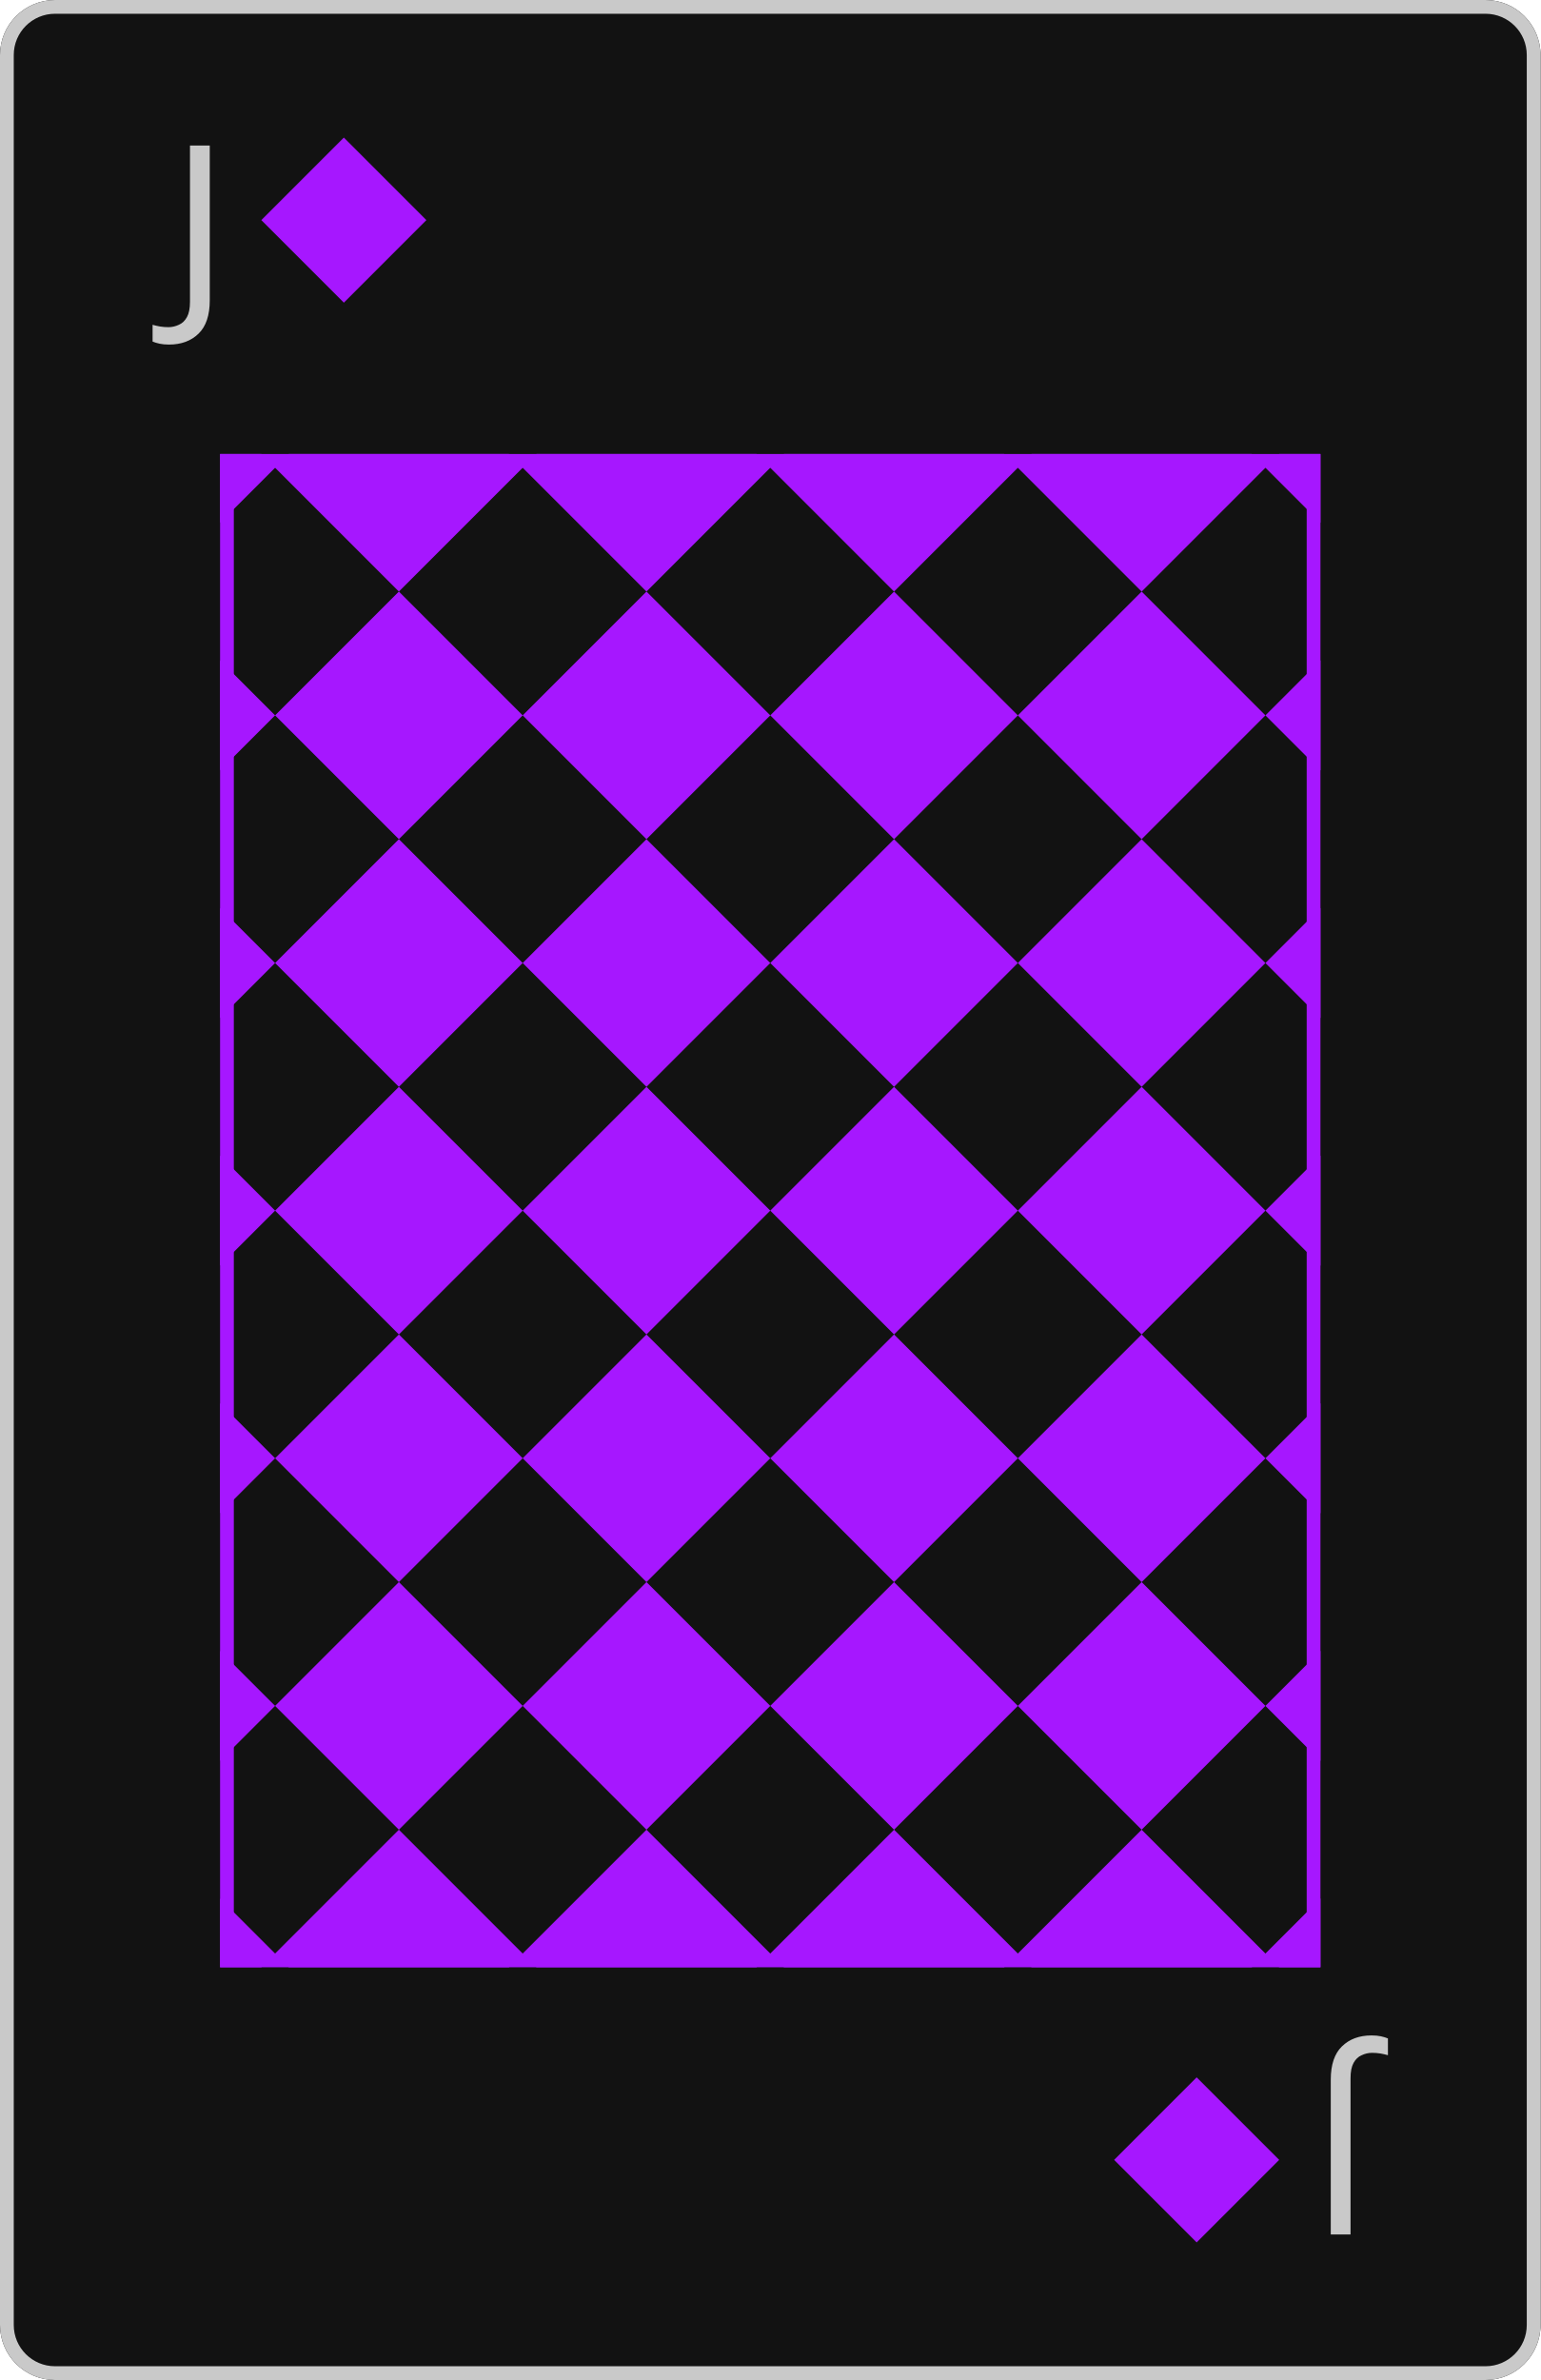
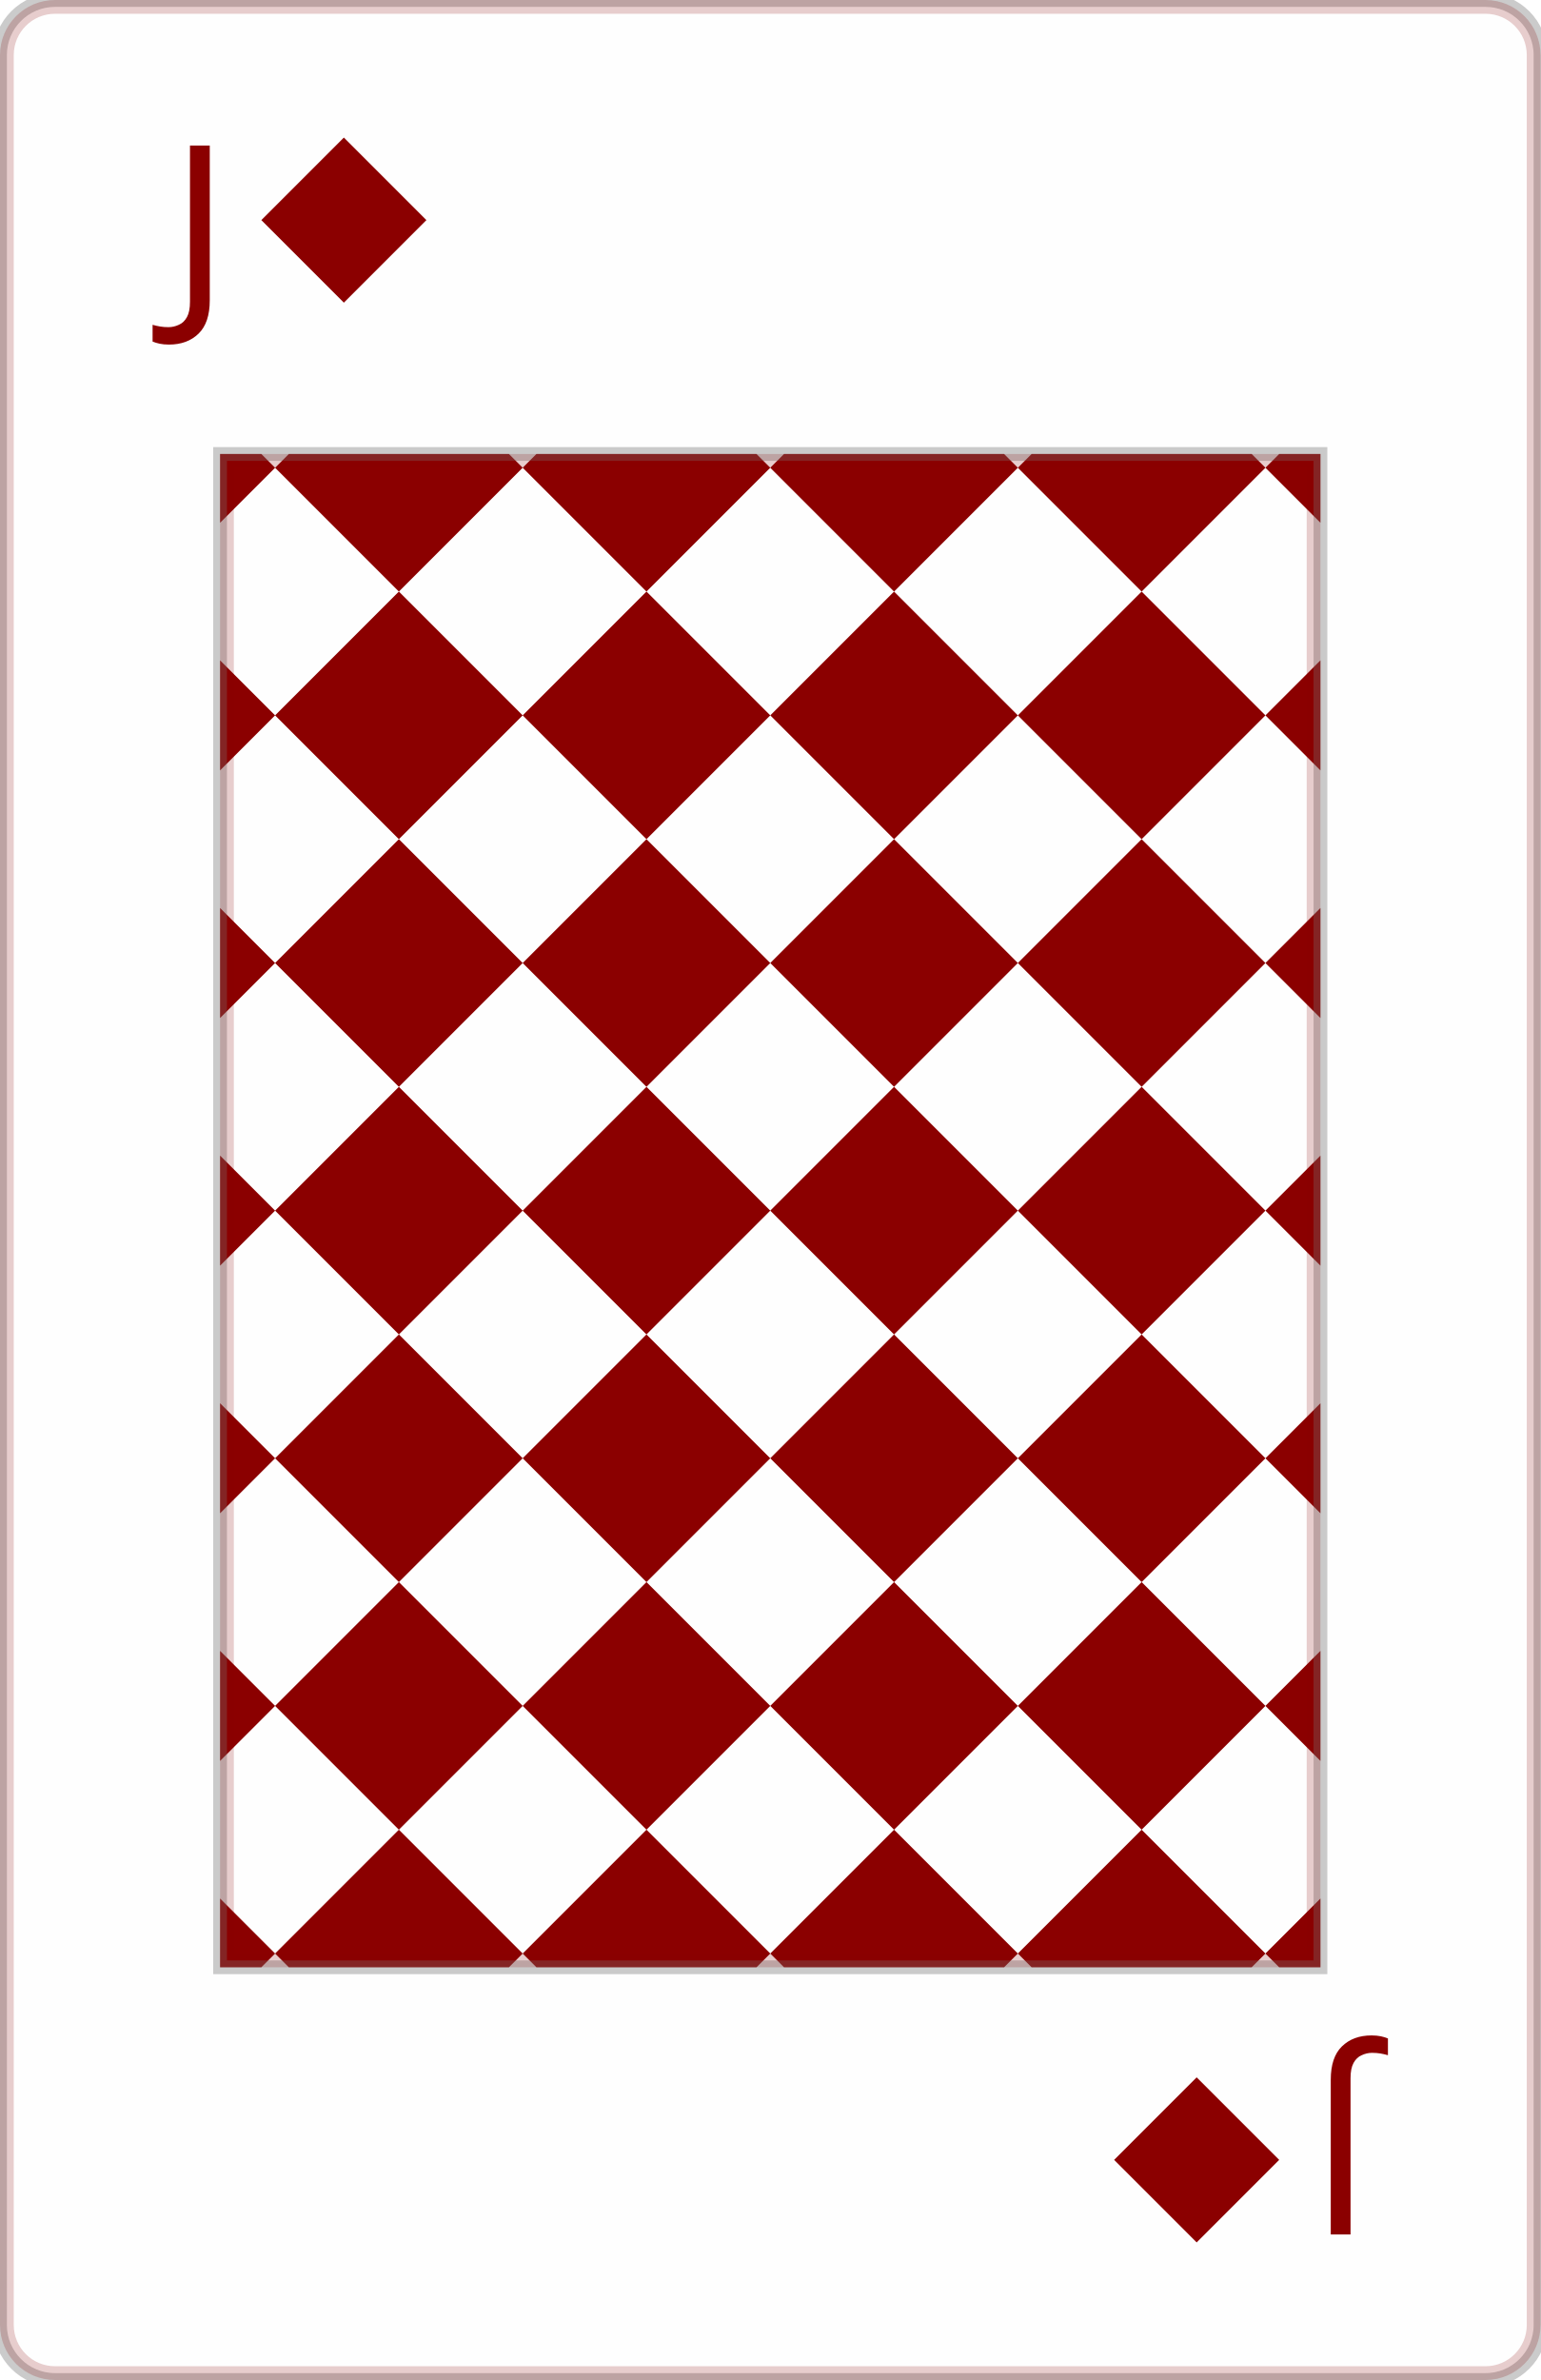
<svg xmlns="http://www.w3.org/2000/svg" width="112" height="173" viewBox="0 0 112 173">
  <defs>
-     <style>.a,.b{fill:none;}.b{stroke:#a617ff;}.c{fill:#121212;stroke:#c9c9c9;stroke-linejoin:bevel;}.d{fill:#c9c9c9;font-size:16px;font-family:PTSans-Regular, PT Sans;}.e{clip-path:url(#a);}.f{fill:#a617ff;}.g{clip-path:url(#c);}.h{clip-path:url(#d);}.i{stroke:none;}</style>
+     <style>.a,.b{fill:none;}.b{stroke:#8B000031;}.c{fill:#fefefe;stroke:#8B000031;stroke-linejoin:bevel;}.d{fill:darkred;font-size:16px;font-family:PTSans-Regular, PT Sans;}.e{clip-path:url(#a);}.f{fill:darkred;}.g{clip-path:url(#c);}.h{clip-path:url(#d);}.i{stroke:#78787861;}</style>
    <clipPath id="a">
      <rect class="a" width="16" height="16" />
    </clipPath>
    <clipPath id="c">
      <rect class="b" width="80" height="110" transform="translate(1281 724)" />
    </clipPath>
    <clipPath id="d">
      <rect class="a" width="24" height="24" />
    </clipPath>
  </defs>
  <g transform="translate(-1285 -701)">
    <g transform="translate(1093 639)">
      <g class="c" transform="translate(192 62)">
        <rect class="i" width="112" height="173" rx="4" />
        <rect class="a" x="0.5" y="0.5" width="111" height="172" rx="3.5" />
      </g>
      <text class="d" transform="translate(209 84)">
        <tspan x="-4.656" y="0">J</tspan>
      </text>
      <text class="d" transform="translate(287 213) rotate(180)">
        <tspan x="-4.656" y="0">J</tspan>
      </text>
    </g>
    <g class="e" transform="translate(1302 709)">
      <rect class="f" width="8.485" height="8.485" transform="translate(8 2) rotate(45)" />
      <rect class="a" width="16" height="16" />
    </g>
    <g class="e" transform="translate(1364 850)">
      <rect class="f" width="8.485" height="8.485" transform="translate(8 2) rotate(45)" />
      <rect class="a" width="16" height="16" />
    </g>
    <g class="g" transform="translate(20 10)">
      <g transform="translate(-9 -6)">
        <g class="h" transform="translate(1273 719)">
          <rect class="f" width="12.728" height="12.728" transform="translate(12 3) rotate(45)" />
          <rect class="a" width="24" height="24" />
        </g>
        <g class="h" transform="translate(1291 719)">
          <rect class="f" width="12.728" height="12.728" transform="translate(12 3) rotate(45)" />
          <rect class="a" width="24" height="24" />
        </g>
        <g class="h" transform="translate(1309 719)">
          <rect class="f" width="12.728" height="12.728" transform="translate(12 3) rotate(45)" />
          <rect class="a" width="24" height="24" />
        </g>
        <g class="h" transform="translate(1327 719)">
          <rect class="f" width="12.728" height="12.728" transform="translate(12 3) rotate(45)" />
          <rect class="a" width="24" height="24" />
        </g>
        <g class="h" transform="translate(1345 719)">
          <rect class="f" width="12.728" height="12.728" transform="translate(12 3) rotate(45)" />
          <rect class="a" width="24" height="24" />
        </g>
        <g class="h" transform="translate(1363 719)">
          <rect class="f" width="12.728" height="12.728" transform="translate(12 3) rotate(45)" />
          <rect class="a" width="24" height="24" />
        </g>
        <g class="h" transform="translate(1273 737)">
          <rect class="f" width="12.728" height="12.728" transform="translate(12 3) rotate(45)" />
          <rect class="a" width="24" height="24" />
        </g>
        <g class="h" transform="translate(1291 737)">
          <rect class="f" width="12.728" height="12.728" transform="translate(12 3) rotate(45)" />
          <rect class="a" width="24" height="24" />
        </g>
        <g class="h" transform="translate(1309 737)">
          <rect class="f" width="12.728" height="12.728" transform="translate(12 3) rotate(45)" />
          <rect class="a" width="24" height="24" />
        </g>
        <g class="h" transform="translate(1327 737)">
          <rect class="f" width="12.728" height="12.728" transform="translate(12 3) rotate(45)" />
          <rect class="a" width="24" height="24" />
        </g>
        <g class="h" transform="translate(1345 737)">
          <rect class="f" width="12.728" height="12.728" transform="translate(12 3) rotate(45)" />
          <rect class="a" width="24" height="24" />
        </g>
        <g class="h" transform="translate(1363 737)">
          <rect class="f" width="12.728" height="12.728" transform="translate(12 3) rotate(45)" />
          <rect class="a" width="24" height="24" />
        </g>
        <g class="h" transform="translate(1273 755)">
          <rect class="f" width="12.728" height="12.728" transform="translate(12 3) rotate(45)" />
          <rect class="a" width="24" height="24" />
        </g>
        <g class="h" transform="translate(1291 755)">
          <rect class="f" width="12.728" height="12.728" transform="translate(12 3) rotate(45)" />
          <rect class="a" width="24" height="24" />
        </g>
        <g class="h" transform="translate(1309 755)">
          <rect class="f" width="12.728" height="12.728" transform="translate(12 3) rotate(45)" />
          <rect class="a" width="24" height="24" />
        </g>
        <g class="h" transform="translate(1327 755)">
          <rect class="f" width="12.728" height="12.728" transform="translate(12 3) rotate(45)" />
          <rect class="a" width="24" height="24" />
        </g>
        <g class="h" transform="translate(1345 755)">
          <rect class="f" width="12.728" height="12.728" transform="translate(12 3) rotate(45)" />
          <rect class="a" width="24" height="24" />
        </g>
        <g class="h" transform="translate(1363 755)">
          <rect class="f" width="12.728" height="12.728" transform="translate(12 3) rotate(45)" />
          <rect class="a" width="24" height="24" />
        </g>
        <g class="h" transform="translate(1273 773)">
          <rect class="f" width="12.728" height="12.728" transform="translate(12 3) rotate(45)" />
          <rect class="a" width="24" height="24" />
        </g>
        <g class="h" transform="translate(1291 773)">
          <rect class="f" width="12.728" height="12.728" transform="translate(12 3) rotate(45)" />
          <rect class="a" width="24" height="24" />
        </g>
        <g class="h" transform="translate(1309 773)">
          <rect class="f" width="12.728" height="12.728" transform="translate(12 3) rotate(45)" />
          <rect class="a" width="24" height="24" />
        </g>
        <g class="h" transform="translate(1327 773)">
          <rect class="f" width="12.728" height="12.728" transform="translate(12 3) rotate(45)" />
          <rect class="a" width="24" height="24" />
        </g>
        <g class="h" transform="translate(1345 773)">
          <rect class="f" width="12.728" height="12.728" transform="translate(12 3) rotate(45)" />
          <rect class="a" width="24" height="24" />
        </g>
        <g class="h" transform="translate(1363 773)">
          <rect class="f" width="12.728" height="12.728" transform="translate(12 3) rotate(45)" />
          <rect class="a" width="24" height="24" />
        </g>
        <g class="h" transform="translate(1273 791)">
          <rect class="f" width="12.728" height="12.728" transform="translate(12 3) rotate(45)" />
          <rect class="a" width="24" height="24" />
        </g>
        <g class="h" transform="translate(1291 791)">
          <rect class="f" width="12.728" height="12.728" transform="translate(12 3) rotate(45)" />
          <rect class="a" width="24" height="24" />
        </g>
        <g class="h" transform="translate(1309 791)">
          <rect class="f" width="12.728" height="12.728" transform="translate(12 3) rotate(45)" />
          <rect class="a" width="24" height="24" />
        </g>
        <g class="h" transform="translate(1327 791)">
          <rect class="f" width="12.728" height="12.728" transform="translate(12 3) rotate(45)" />
          <rect class="a" width="24" height="24" />
        </g>
        <g class="h" transform="translate(1345 791)">
          <rect class="f" width="12.728" height="12.728" transform="translate(12 3) rotate(45)" />
          <rect class="a" width="24" height="24" />
        </g>
        <g class="h" transform="translate(1363 791)">
          <rect class="f" width="12.728" height="12.728" transform="translate(12 3) rotate(45)" />
          <rect class="a" width="24" height="24" />
        </g>
        <g class="h" transform="translate(1273 809)">
          <rect class="f" width="12.728" height="12.728" transform="translate(12 3) rotate(45)" />
          <rect class="a" width="24" height="24" />
        </g>
        <g class="h" transform="translate(1291 809)">
          <rect class="f" width="12.728" height="12.728" transform="translate(12 3) rotate(45)" />
          <rect class="a" width="24" height="24" />
        </g>
        <g class="h" transform="translate(1309 809)">
          <rect class="f" width="12.728" height="12.728" transform="translate(12 3) rotate(45)" />
          <rect class="a" width="24" height="24" />
        </g>
        <g class="h" transform="translate(1327 809)">
          <rect class="f" width="12.728" height="12.728" transform="translate(12 3) rotate(45)" />
          <rect class="a" width="24" height="24" />
        </g>
        <g class="h" transform="translate(1345 809)">
          <rect class="f" width="12.728" height="12.728" transform="translate(12 3) rotate(45)" />
          <rect class="a" width="24" height="24" />
        </g>
        <g class="h" transform="translate(1363 809)">
          <rect class="f" width="12.728" height="12.728" transform="translate(12 3) rotate(45)" />
          <rect class="a" width="24" height="24" />
        </g>
        <g class="h" transform="translate(1273 827)">
          <rect class="f" width="12.728" height="12.728" transform="translate(12 3) rotate(45)" />
          <rect class="a" width="24" height="24" />
        </g>
        <g class="h" transform="translate(1291 827)">
          <rect class="f" width="12.728" height="12.728" transform="translate(12 3) rotate(45)" />
          <rect class="a" width="24" height="24" />
        </g>
        <g class="h" transform="translate(1309 827)">
          <rect class="f" width="12.728" height="12.728" transform="translate(12 3) rotate(45)" />
          <rect class="a" width="24" height="24" />
        </g>
        <g class="h" transform="translate(1327 827)">
          <rect class="f" width="12.728" height="12.728" transform="translate(12 3) rotate(45)" />
          <rect class="a" width="24" height="24" />
        </g>
        <g class="h" transform="translate(1345 827)">
          <rect class="f" width="12.728" height="12.728" transform="translate(12 3) rotate(45)" />
          <rect class="a" width="24" height="24" />
        </g>
        <g class="h" transform="translate(1363 827)">
          <rect class="f" width="12.728" height="12.728" transform="translate(12 3) rotate(45)" />
          <rect class="a" width="24" height="24" />
        </g>
      </g>
    </g>
    <g class="b" transform="translate(1301 734)">
      <rect class="i" width="80" height="110" />
      <rect class="a" x="0.5" y="0.5" width="79" height="109" />
    </g>
  </g>
</svg>
